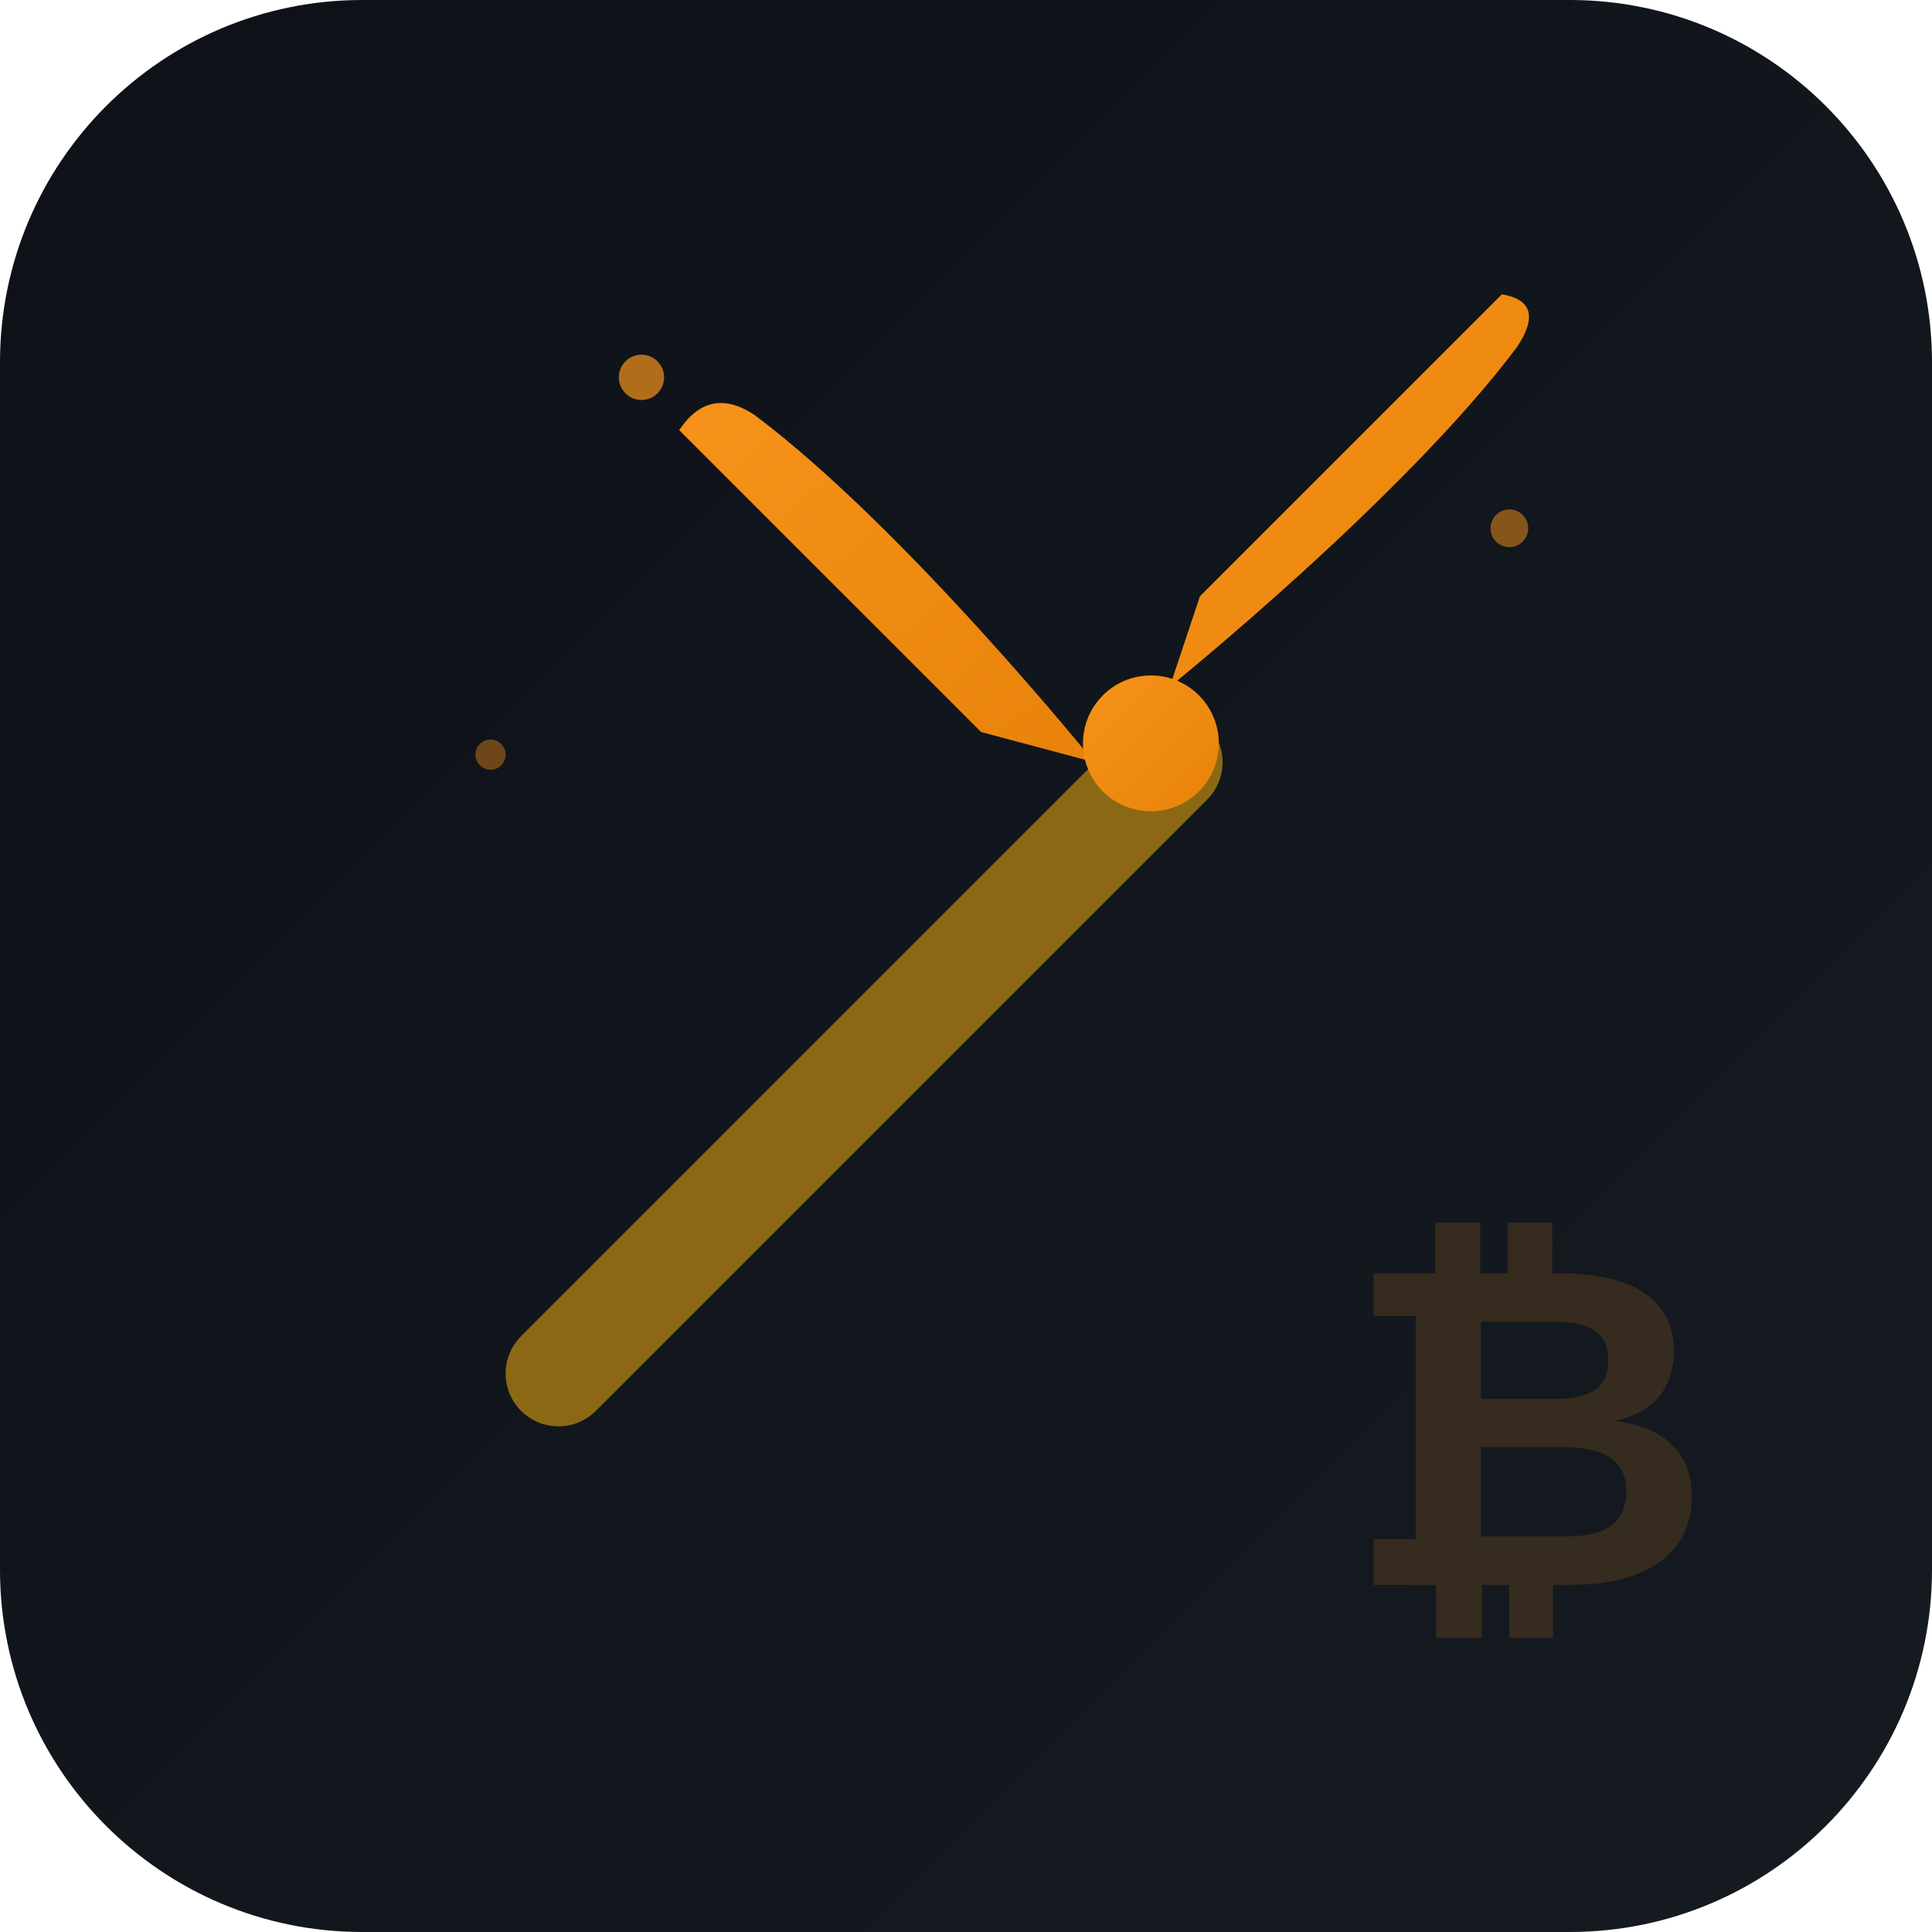
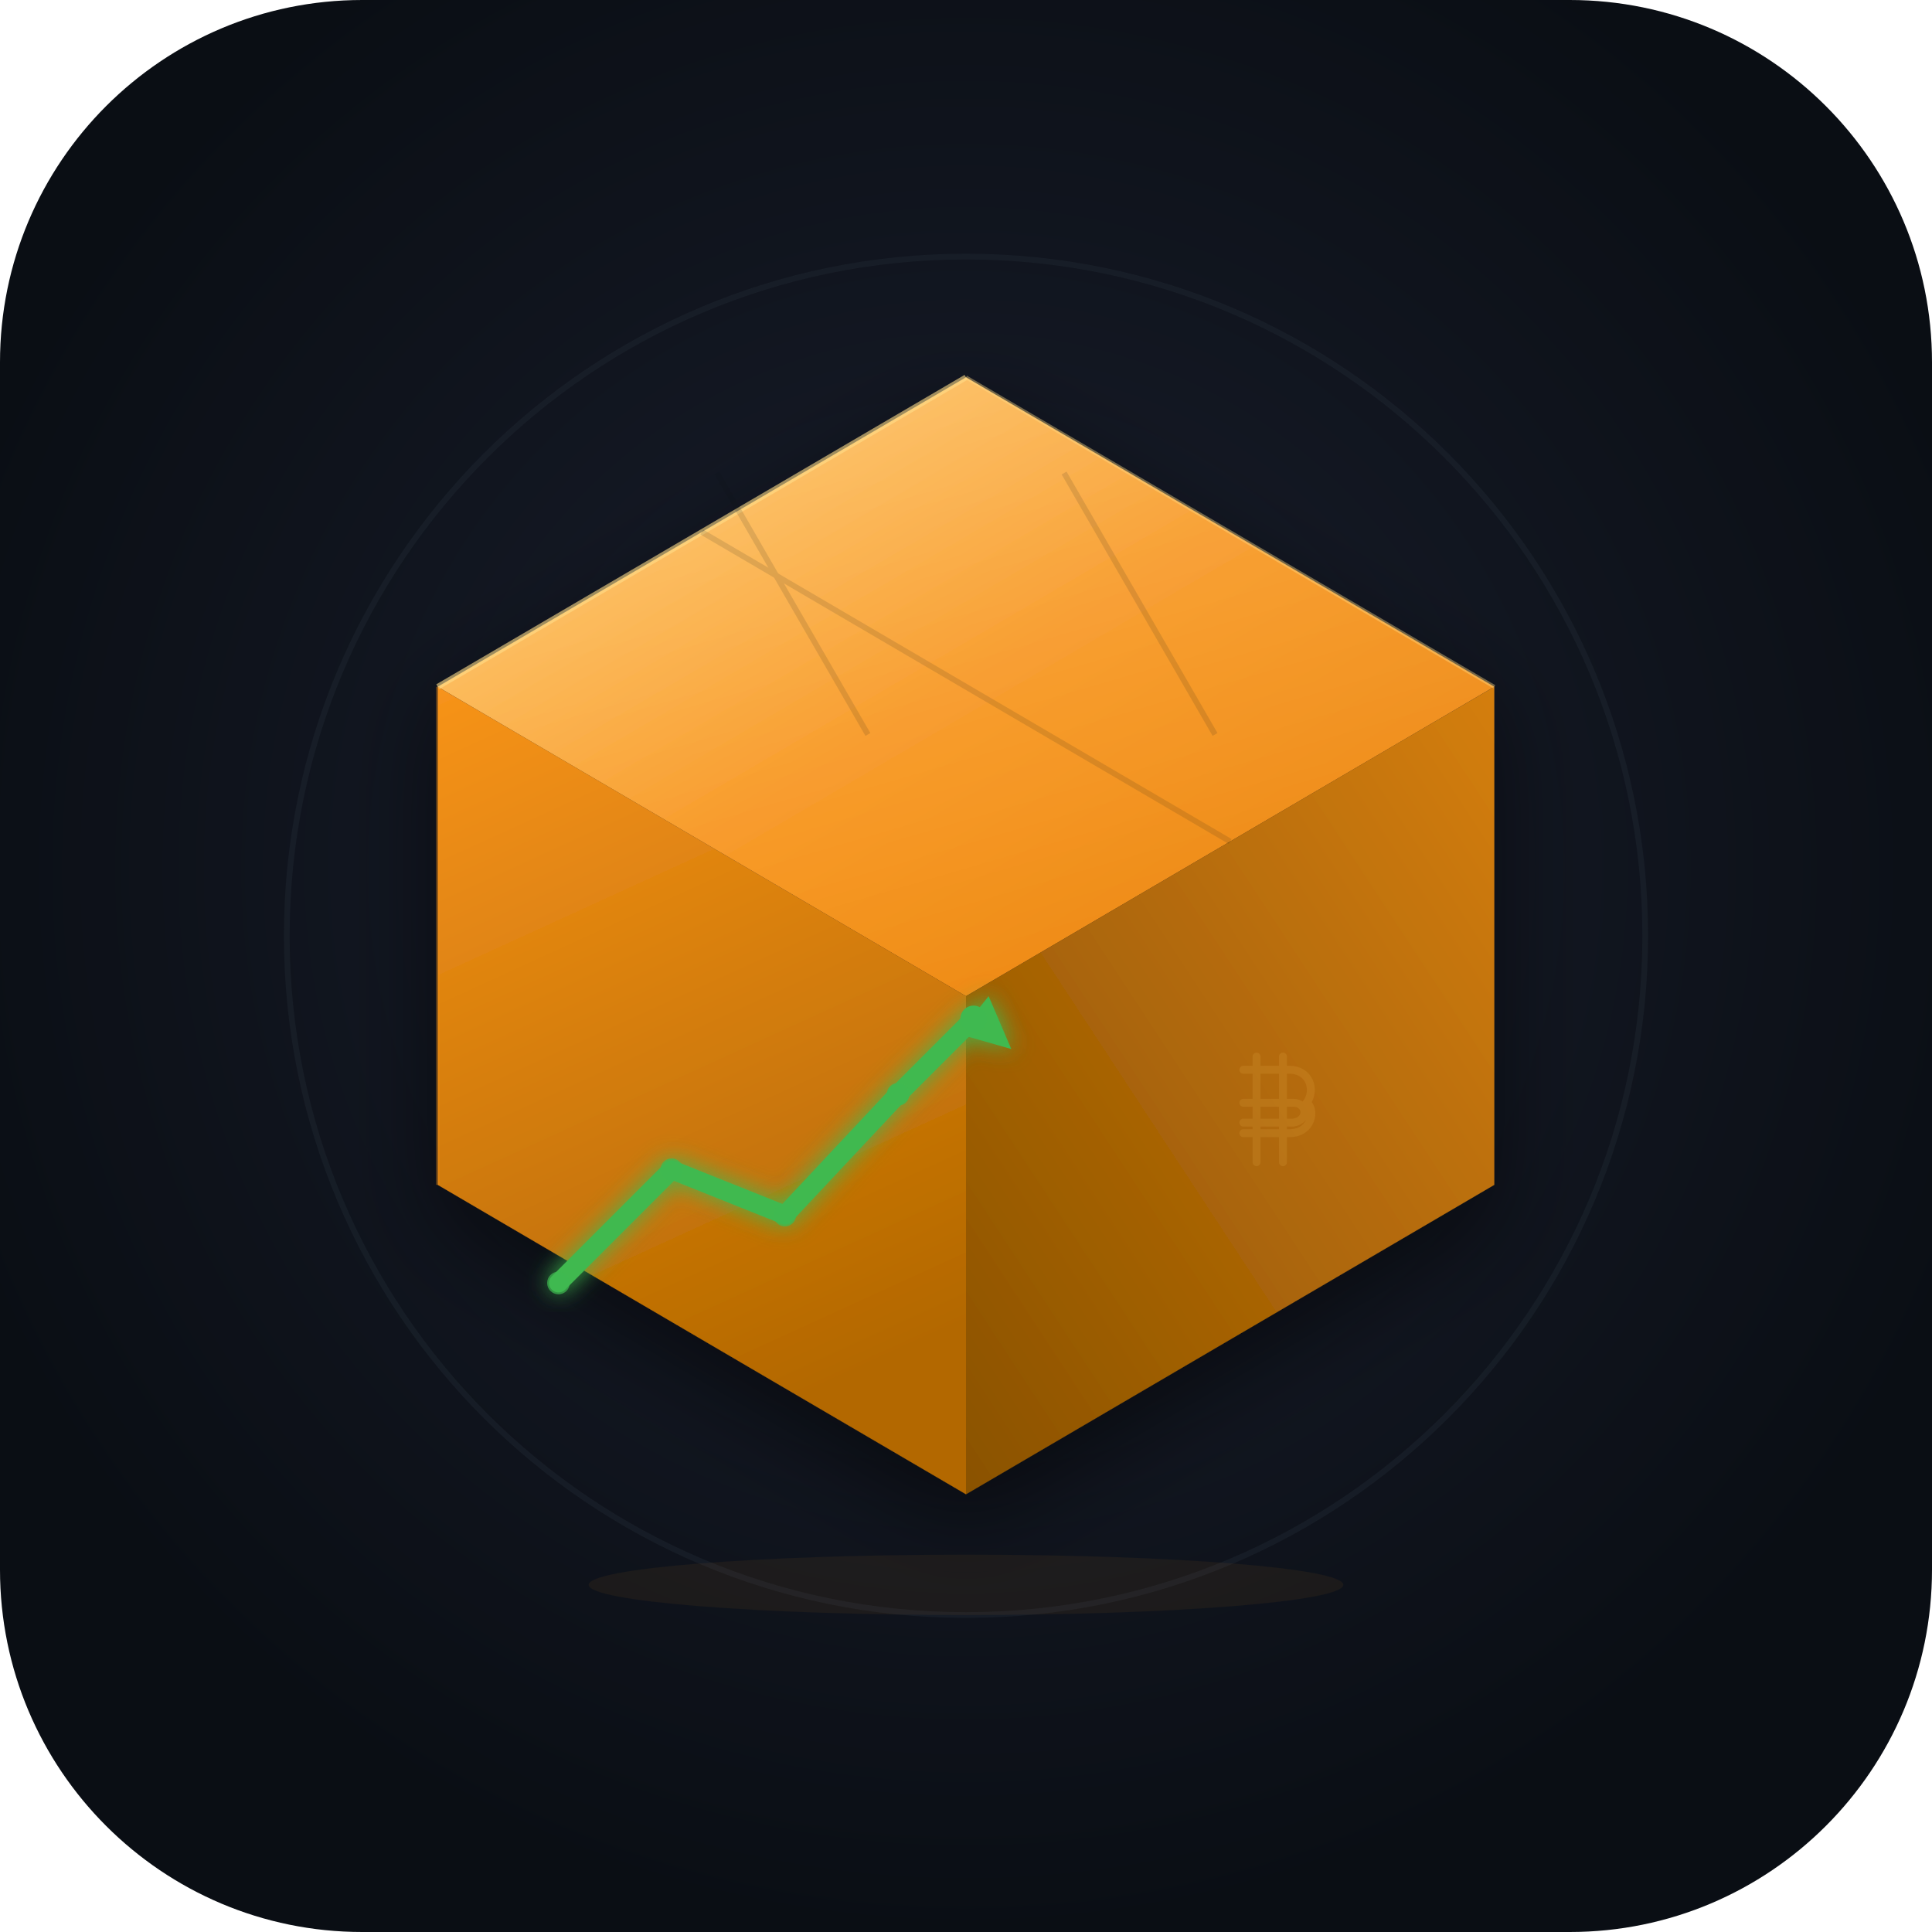
- <svg xmlns="http://www.w3.org/2000/svg" viewBox="0 0 512 512" width="512" height="512">
+ <svg xmlns="http://www.w3.org/2000/svg" viewBox="0 0 512 512">
  <defs>
-     <linearGradient id="bg" x1="0" y1="0" x2="1" y2="1">
-       <stop offset="0%" stop-color="#0d1117" />
-       <stop offset="100%" stop-color="#161b22" />
+     <linearGradient id="topFace" x1="0" y1="0" x2="1" y2="1">
+       <stop offset="0%" stop-color="#ffcc66" />
+       <stop offset="50%" stop-color="#f7931a" />
+       <stop offset="100%" stop-color="#e8850f" />
    </linearGradient>
-     <linearGradient id="pick" x1="0" y1="0" x2="1" y2="1">
+     <linearGradient id="leftFace" x1="0" y1="0" x2="0.3" y2="1">
      <stop offset="0%" stop-color="#f7931a" />
-       <stop offset="100%" stop-color="#e8820a" />
+       <stop offset="100%" stop-color="#b36800" />
+     </linearGradient>
+     <linearGradient id="rightFace" x1="1" y1="0" x2="0" y2="1">
+       <stop offset="0%" stop-color="#d47e10" />
+       <stop offset="100%" stop-color="#8a5200" />
+     </linearGradient>
+     <radialGradient id="bgGlow" cx="50%" cy="45%" r="55%">
+       <stop offset="0%" stop-color="#1a1f2e" />
+       <stop offset="100%" stop-color="#0a0e14" />
+     </radialGradient>
+     <filter id="chartGlow">
+       <feGaussianBlur stdDeviation="3" result="blur" />
+       <feMerge>
+         <feMergeNode in="blur" />
+         <feMergeNode in="SourceGraphic" />
+       </feMerge>
+     </filter>
+     <filter id="blockShadow">
+       <feDropShadow dx="0" dy="8" stdDeviation="12" flood-color="#000" flood-opacity="0.5" />
+     </filter>
+     <linearGradient id="topShine" x1="0" y1="0" x2="0.5" y2="1">
+       <stop offset="0%" stop-color="#fff" stop-opacity="0.25" />
+       <stop offset="100%" stop-color="#fff" stop-opacity="0" />
    </linearGradient>
  </defs>
-   <rect width="512" height="512" rx="96" fill="url(#bg)" />
-   <line x1="148" y1="364" x2="310" y2="202" stroke="#8b6914" stroke-width="28" stroke-linecap="round" />
-   <path d="M290 202 C290 202 240 140 200 110 Q188 102 180 114 L260 194Z" fill="url(#pick)" />
-   <path d="M310 182 C310 182 372 132 402 92 Q410 80 398 78 L318 158Z" fill="url(#pick)" />
-   <circle cx="305" cy="197" r="18" fill="url(#pick)" />
-   <circle cx="170" cy="100" r="6" fill="#f7931a" opacity="0.7" />
-   <circle cx="400" cy="140" r="5" fill="#f7931a" opacity="0.5" />
-   <circle cx="130" cy="200" r="4" fill="#f7931a" opacity="0.4" />
-   <text x="356" y="420" font-family="Arial, sans-serif" font-size="120" font-weight="bold" fill="#f7931a" opacity="0.15">₿</text>
+   <rect width="512" height="512" rx="96" fill="url(#bgGlow)" />
+   <circle cx="256" cy="248" r="180" fill="none" stroke="#1e2630" stroke-width="1.5" opacity="0.5" />
+   <g filter="url(#blockShadow)">
+     <polygon points="256,100 396,182 256,264 116,182" fill="url(#topFace)" />
+     <polygon points="116,182 256,264 256,396 116,314" fill="url(#leftFace)" />
+     <polygon points="396,182 256,264 256,396 396,314" fill="url(#rightFace)" />
+   </g>
+   <polygon points="256,100 396,182 256,264 116,182" fill="url(#topShine)" />
+   <line x1="256" y1="100" x2="116" y2="182" stroke="#ffdd88" stroke-width="1.5" opacity="0.6" />
+   <line x1="256" y1="100" x2="396" y2="182" stroke="#ffdd88" stroke-width="1" opacity="0.4" />
+   <line x1="116" y1="182" x2="116" y2="314" stroke="#f7931a" stroke-width="1" opacity="0.3" />
+   <g opacity="0.12" stroke="#0a0e14" stroke-width="1.5">
+     <line x1="186" y1="141" x2="326" y2="223" />
+     <line x1="210" y1="120" x2="210" y2="200" transform="rotate(-30 210 160)" />
+     <line x1="302" y1="120" x2="302" y2="200" transform="rotate(-30 302 160)" />
+   </g>
+   <g filter="url(#chartGlow)">
+     <polyline points="148,340 178,310 208,322 238,290 258,270" fill="none" stroke="#3fb950" stroke-width="5" stroke-linecap="round" stroke-linejoin="round" />
+     <polygon points="262,264 268,278 254,274" fill="#3fb950" />
+   </g>
+   <circle cx="148" cy="340" r="3" fill="#3fb950" opacity="0.7" />
+   <circle cx="178" cy="310" r="3" fill="#3fb950" opacity="0.8" />
+   <circle cx="208" cy="322" r="3" fill="#3fb950" opacity="0.8" />
+   <circle cx="238" cy="290" r="3" fill="#3fb950" opacity="0.9" />
+   <circle cx="258" cy="270" r="3.5" fill="#3fb950" />
+   <g transform="translate(326,280) scale(0.35)" opacity="0.12">
+     <path d="M40,0 L40,80 M20,0 L20,80 M10,10 L45,10 C60,10 65,25 58,35 C65,40 62,58 45,58 L10,58 M10,35 L48,35 C58,35 60,48 48,50 L10,50" fill="none" stroke="#ffcc66" stroke-width="6" stroke-linecap="round" />
+   </g>
+   <ellipse cx="256" cy="420" rx="100" ry="8" fill="#f7931a" opacity="0.06" />
</svg>
